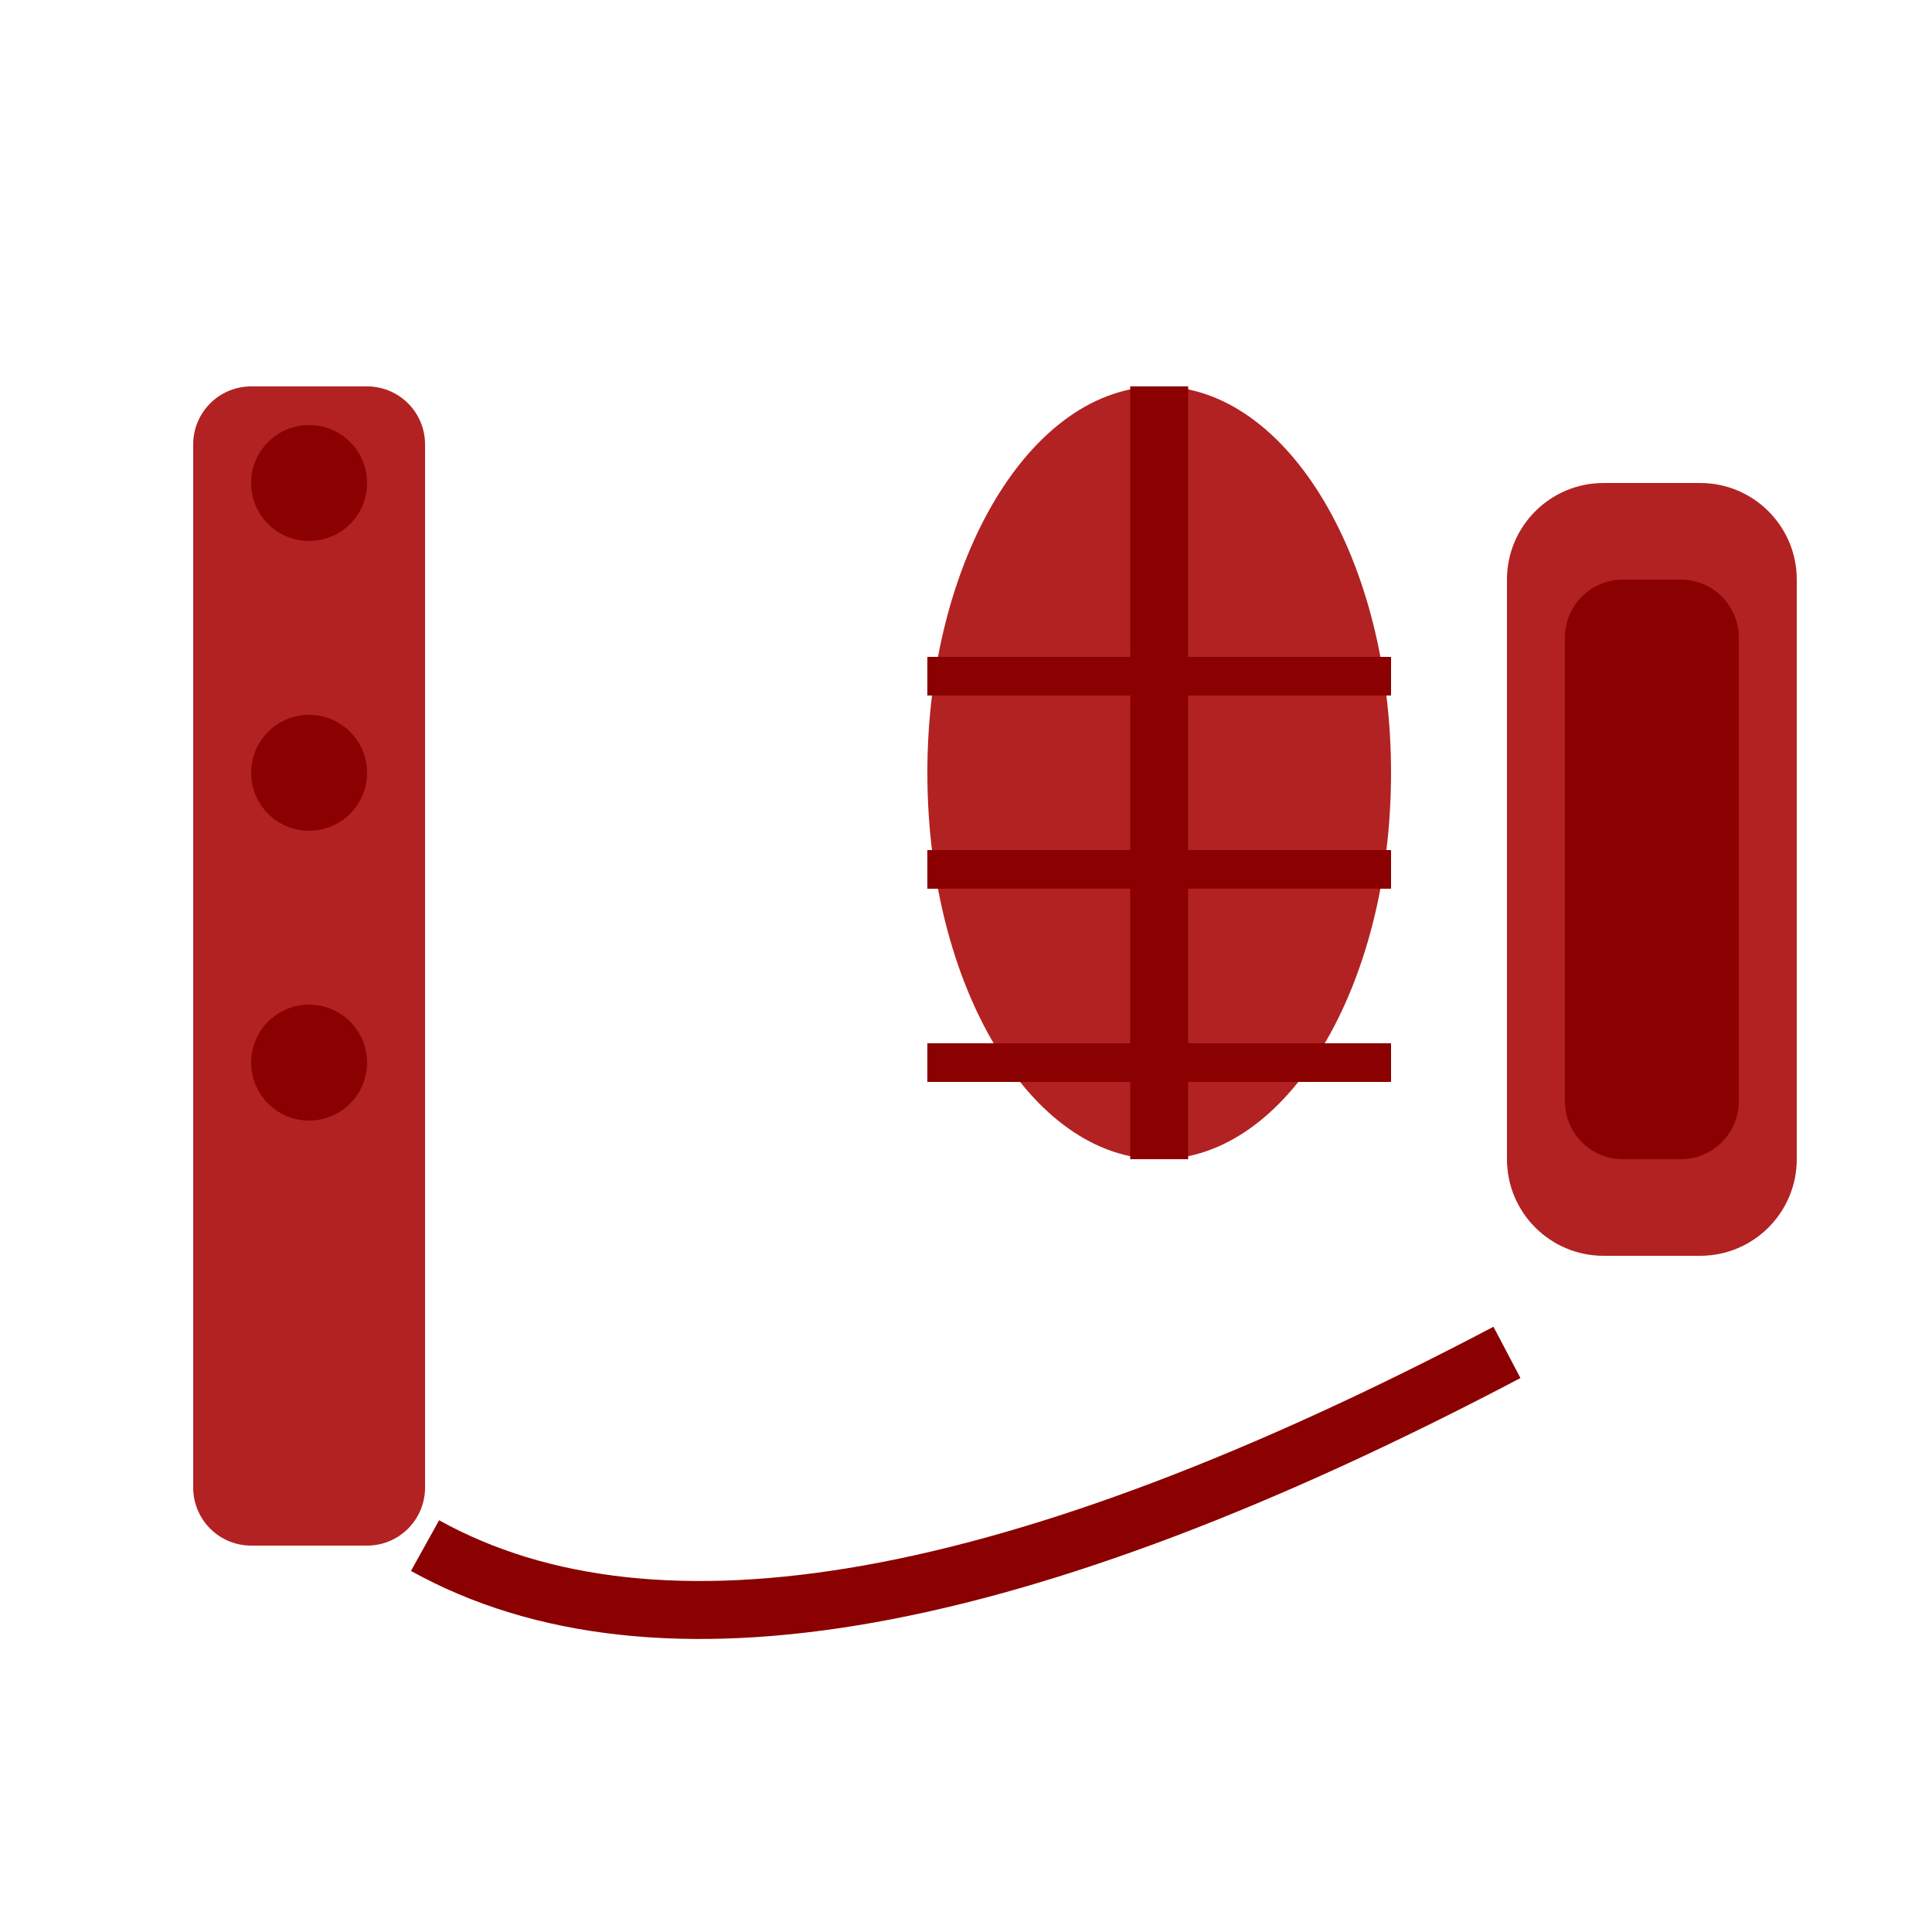
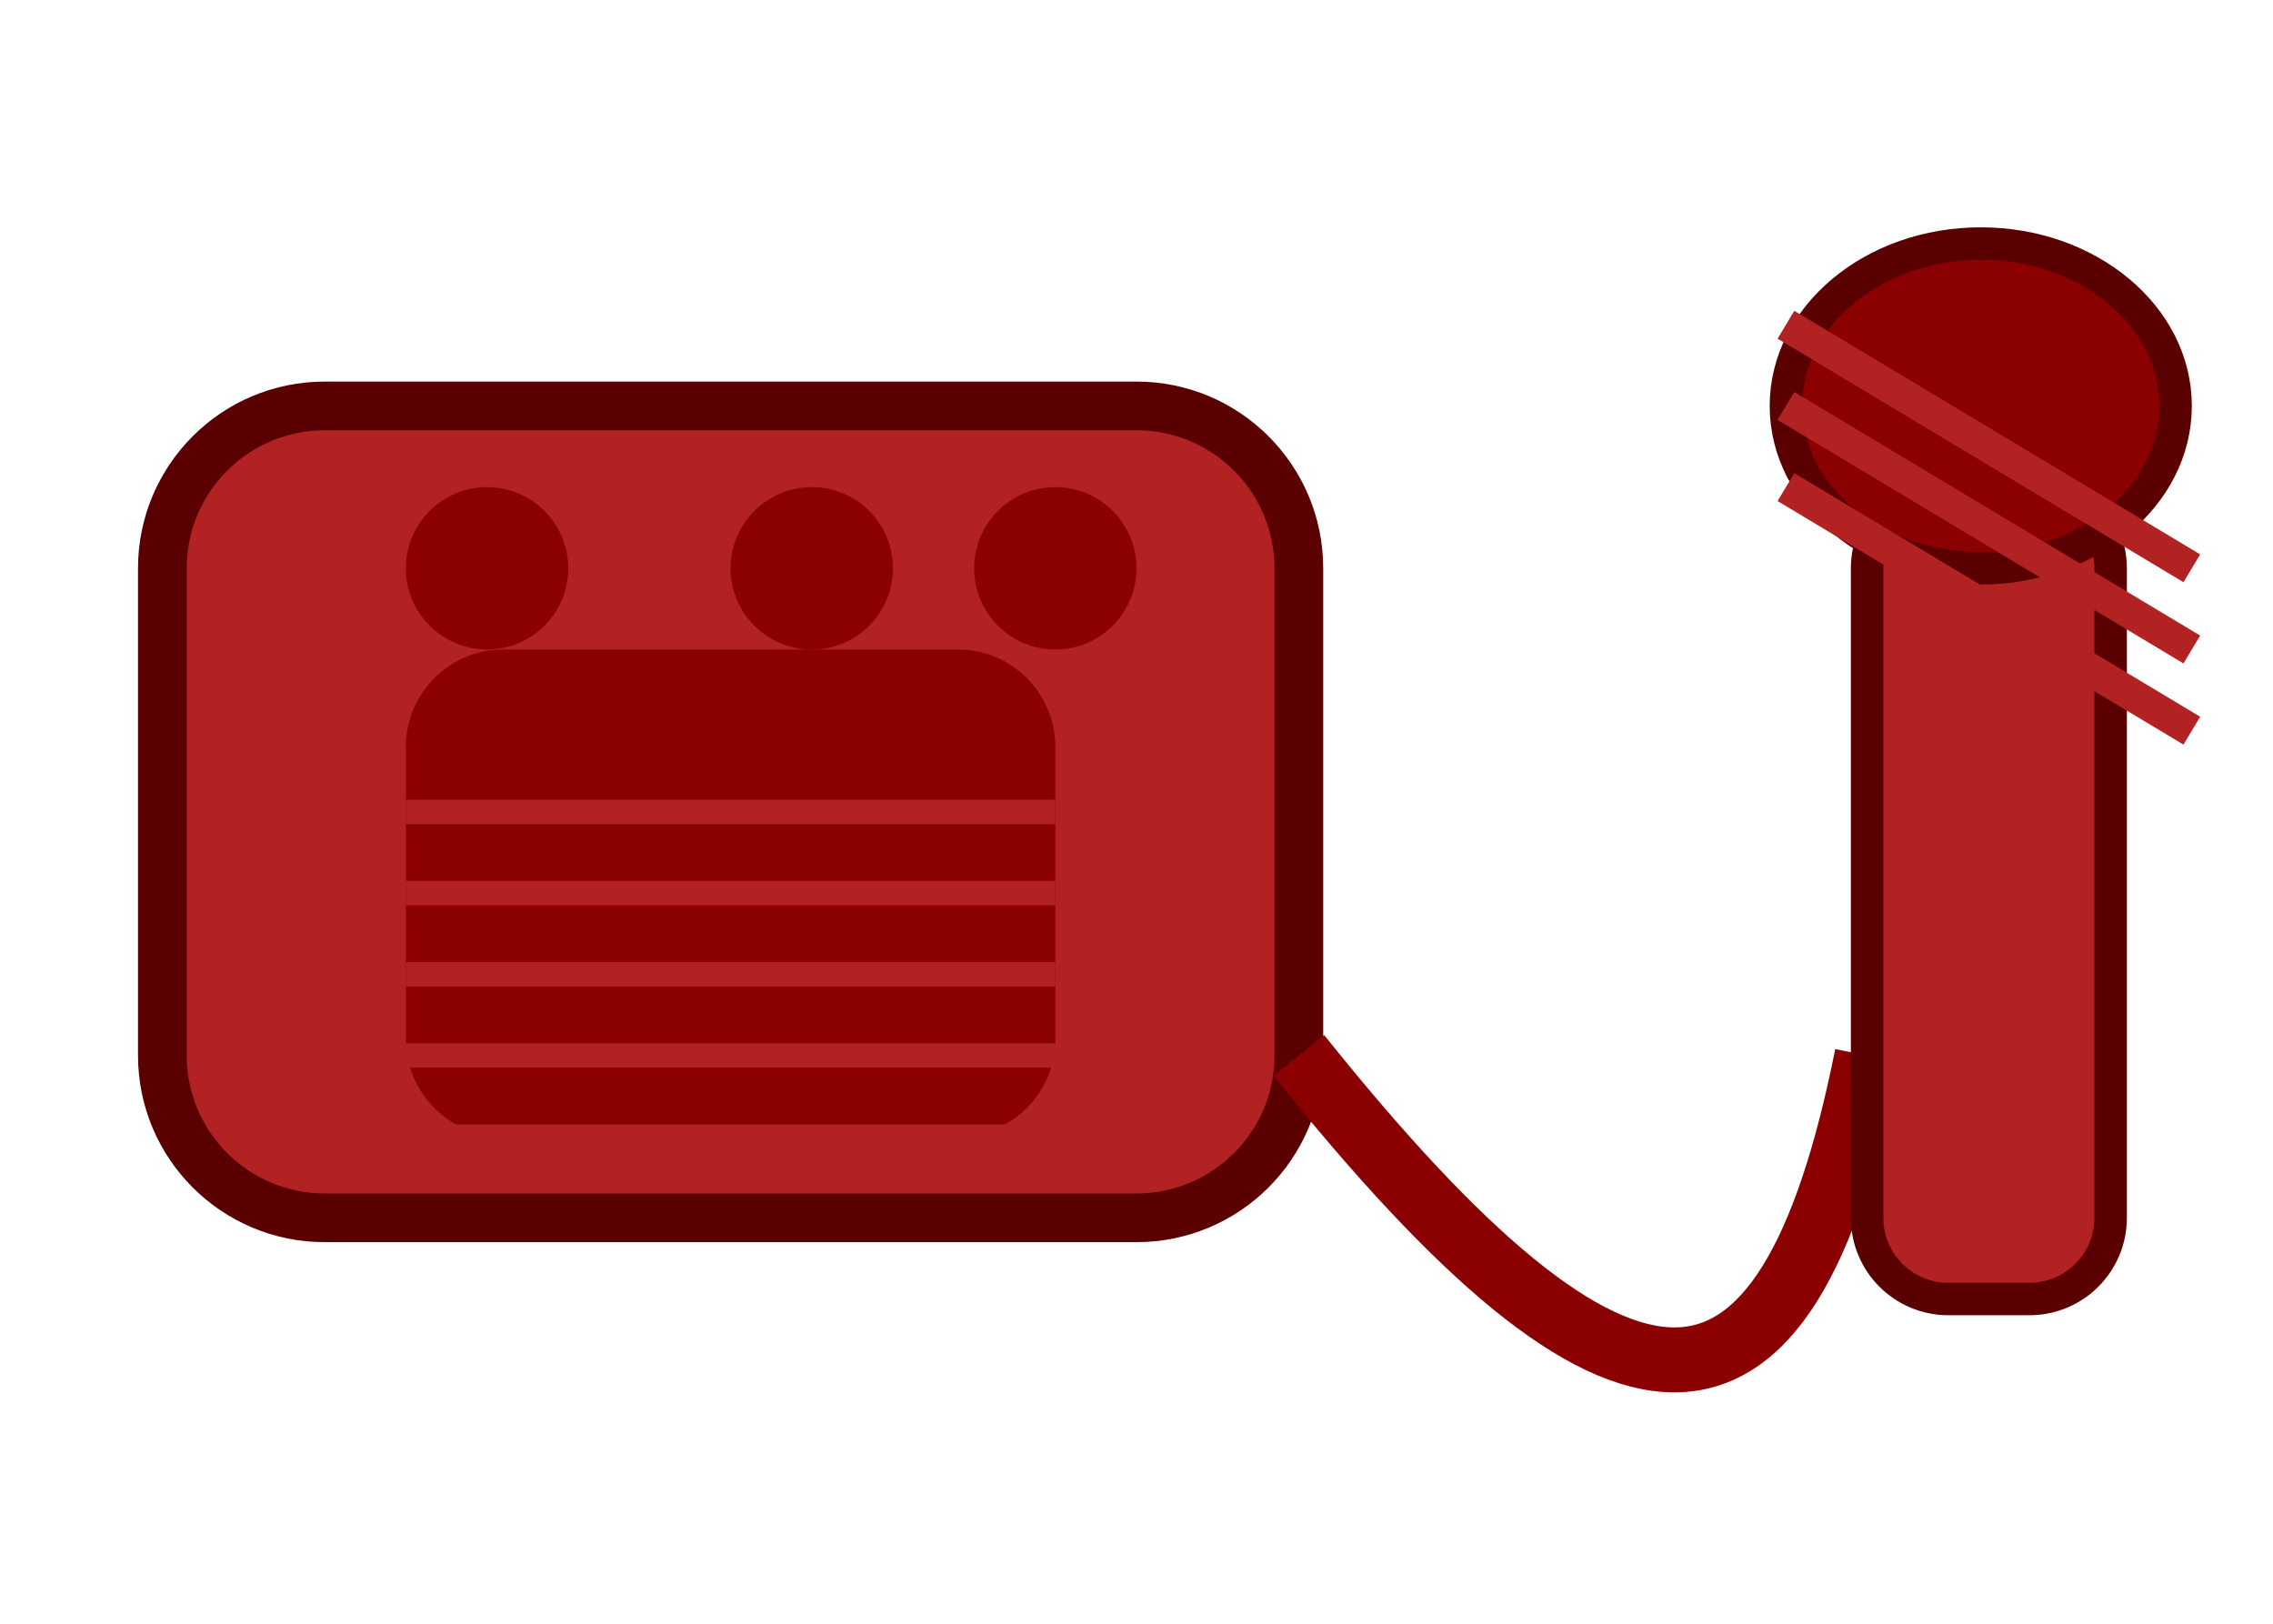
- <svg xmlns="http://www.w3.org/2000/svg" width="100" height="100" viewBox="0 0 100 100" role="img" aria-label="Wicked Ass Auditory Icon">
-   <rect x="10" y="20" width="12" height="60" fill="#b22222" rx="3" />
-   <circle cx="16" cy="25" r="3" fill="#8b0000" />
-   <circle cx="16" cy="40" r="3" fill="#8b0000" />
-   <circle cx="16" cy="55" r="3" fill="#8b0000" />
-   <ellipse cx="60" cy="40" rx="12" ry="20" fill="#b22222" />
-   <line x1="60" y1="20" x2="60" y2="60" stroke="#8b0000" stroke-width="3" />
-   <line x1="48" y1="35" x2="72" y2="35" stroke="#8b0000" stroke-width="2" />
-   <line x1="48" y1="45" x2="72" y2="45" stroke="#8b0000" stroke-width="2" />
-   <line x1="48" y1="55" x2="72" y2="55" stroke="#8b0000" stroke-width="2" />
-   <rect x="78" y="25" width="15" height="40" fill="#b22222" rx="5" />
-   <rect x="81" y="30" width="9" height="30" fill="#8b0000" rx="3" />
-   <path d="M22 80 Q40 90 78 70" stroke="#8b0000" stroke-width="3" fill="none" />
+ <svg xmlns="http://www.w3.org/2000/svg" width="140" height="100" viewBox="0 0 140 100" role="img" aria-label="Wicked Ass Auditory Amp and Mic Logo">
+   <rect x="10" y="25" width="70" height="50" fill="#b22222" stroke="#5a0000" stroke-width="3" rx="10" />
+   <rect x="25" y="40" width="40" height="30" fill="#8b0000" rx="6" />
+   <line x1="25" y1="50" x2="65" y2="50" stroke="#b22222" stroke-width="1.5" />
+   <line x1="25" y1="55" x2="65" y2="55" stroke="#b22222" stroke-width="1.5" />
+   <line x1="25" y1="60" x2="65" y2="60" stroke="#b22222" stroke-width="1.5" />
+   <line x1="25" y1="65" x2="65" y2="65" stroke="#b22222" stroke-width="1.5" />
+   <line x1="25" y1="70" x2="65" y2="70" stroke="#b22222" stroke-width="1.5" />
+   <circle cx="30" cy="35" r="5" fill="#8b0000" />
+   <circle cx="50" cy="35" r="5" fill="#8b0000" />
+   <circle cx="65" cy="35" r="5" fill="#8b0000" />
+   <path d="M80 65 C100 90 110 90 115 65" stroke="#8b0000" stroke-width="4" fill="none" />
+   <rect x="115" y="30" width="15" height="50" fill="#b22222" stroke="#5a0000" stroke-width="2" rx="5" />
+   <ellipse cx="122" cy="25" rx="12" ry="10" fill="#8b0000" stroke="#5a0000" stroke-width="2" />
+   <line x1="110" y1="20" x2="135" y2="35" stroke="#b22222" stroke-width="2" />
+   <line x1="110" y1="25" x2="135" y2="40" stroke="#b22222" stroke-width="2" />
+   <line x1="110" y1="30" x2="135" y2="45" stroke="#b22222" stroke-width="2" />
</svg>
